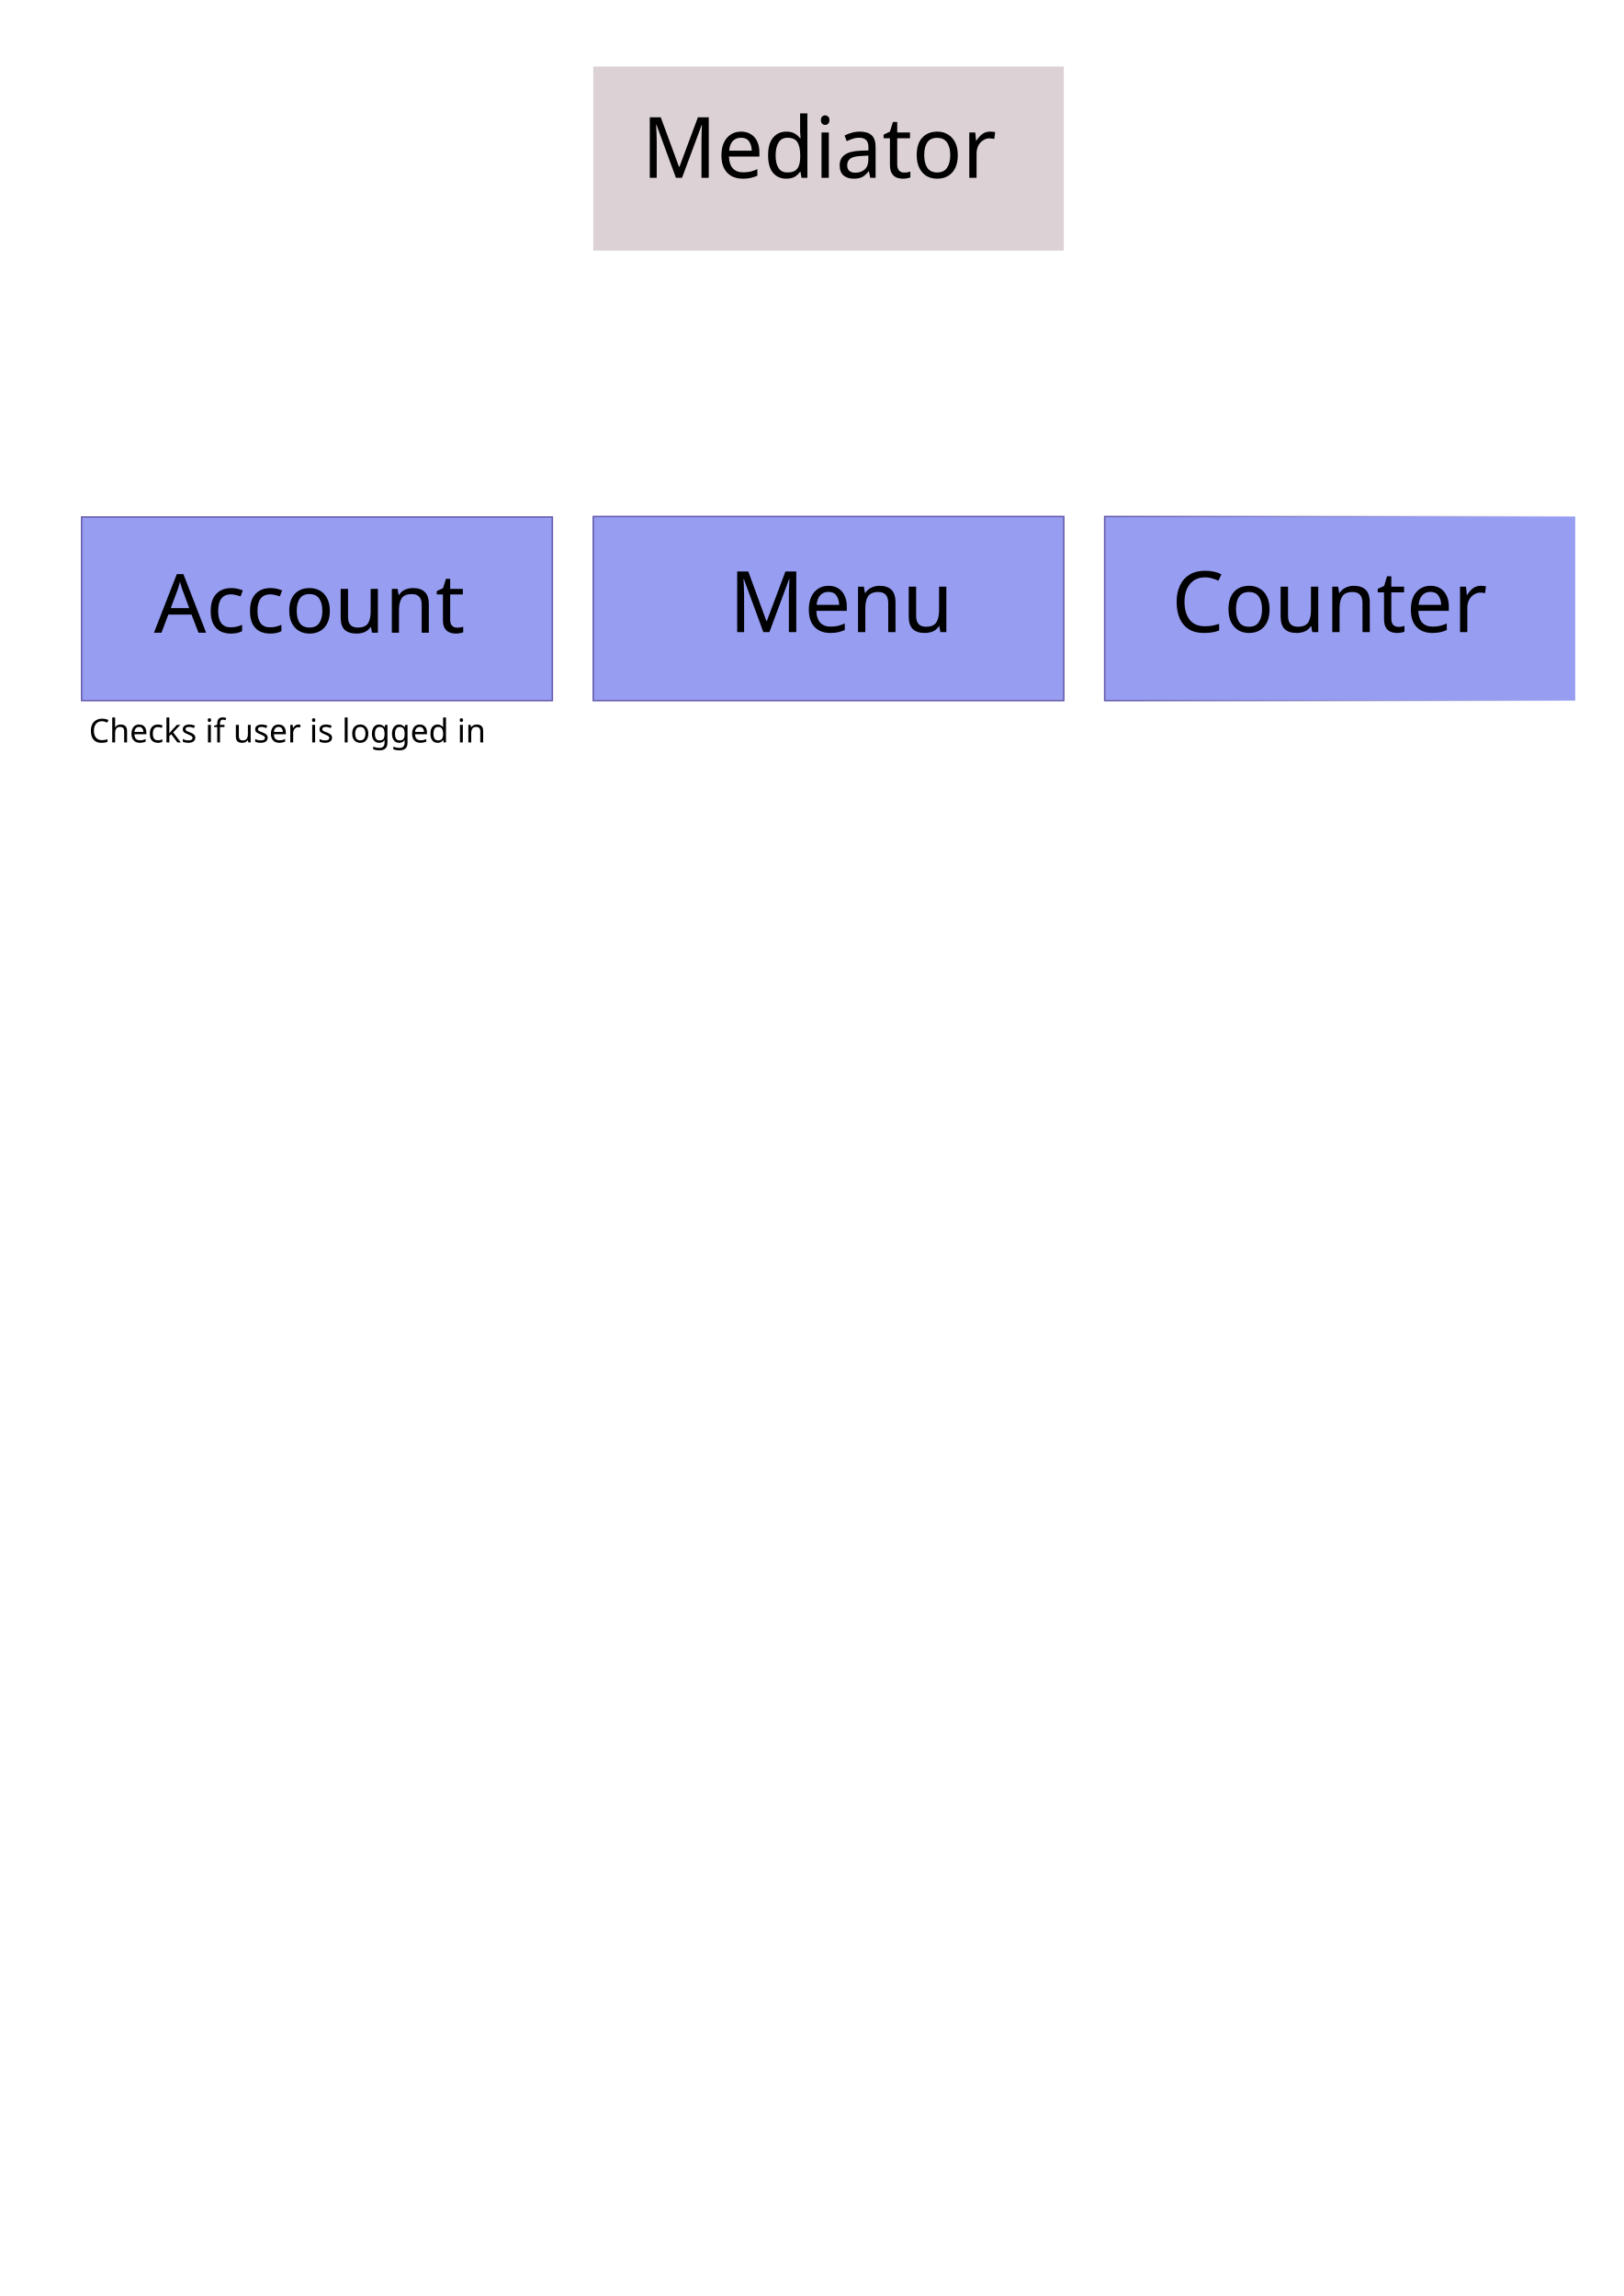
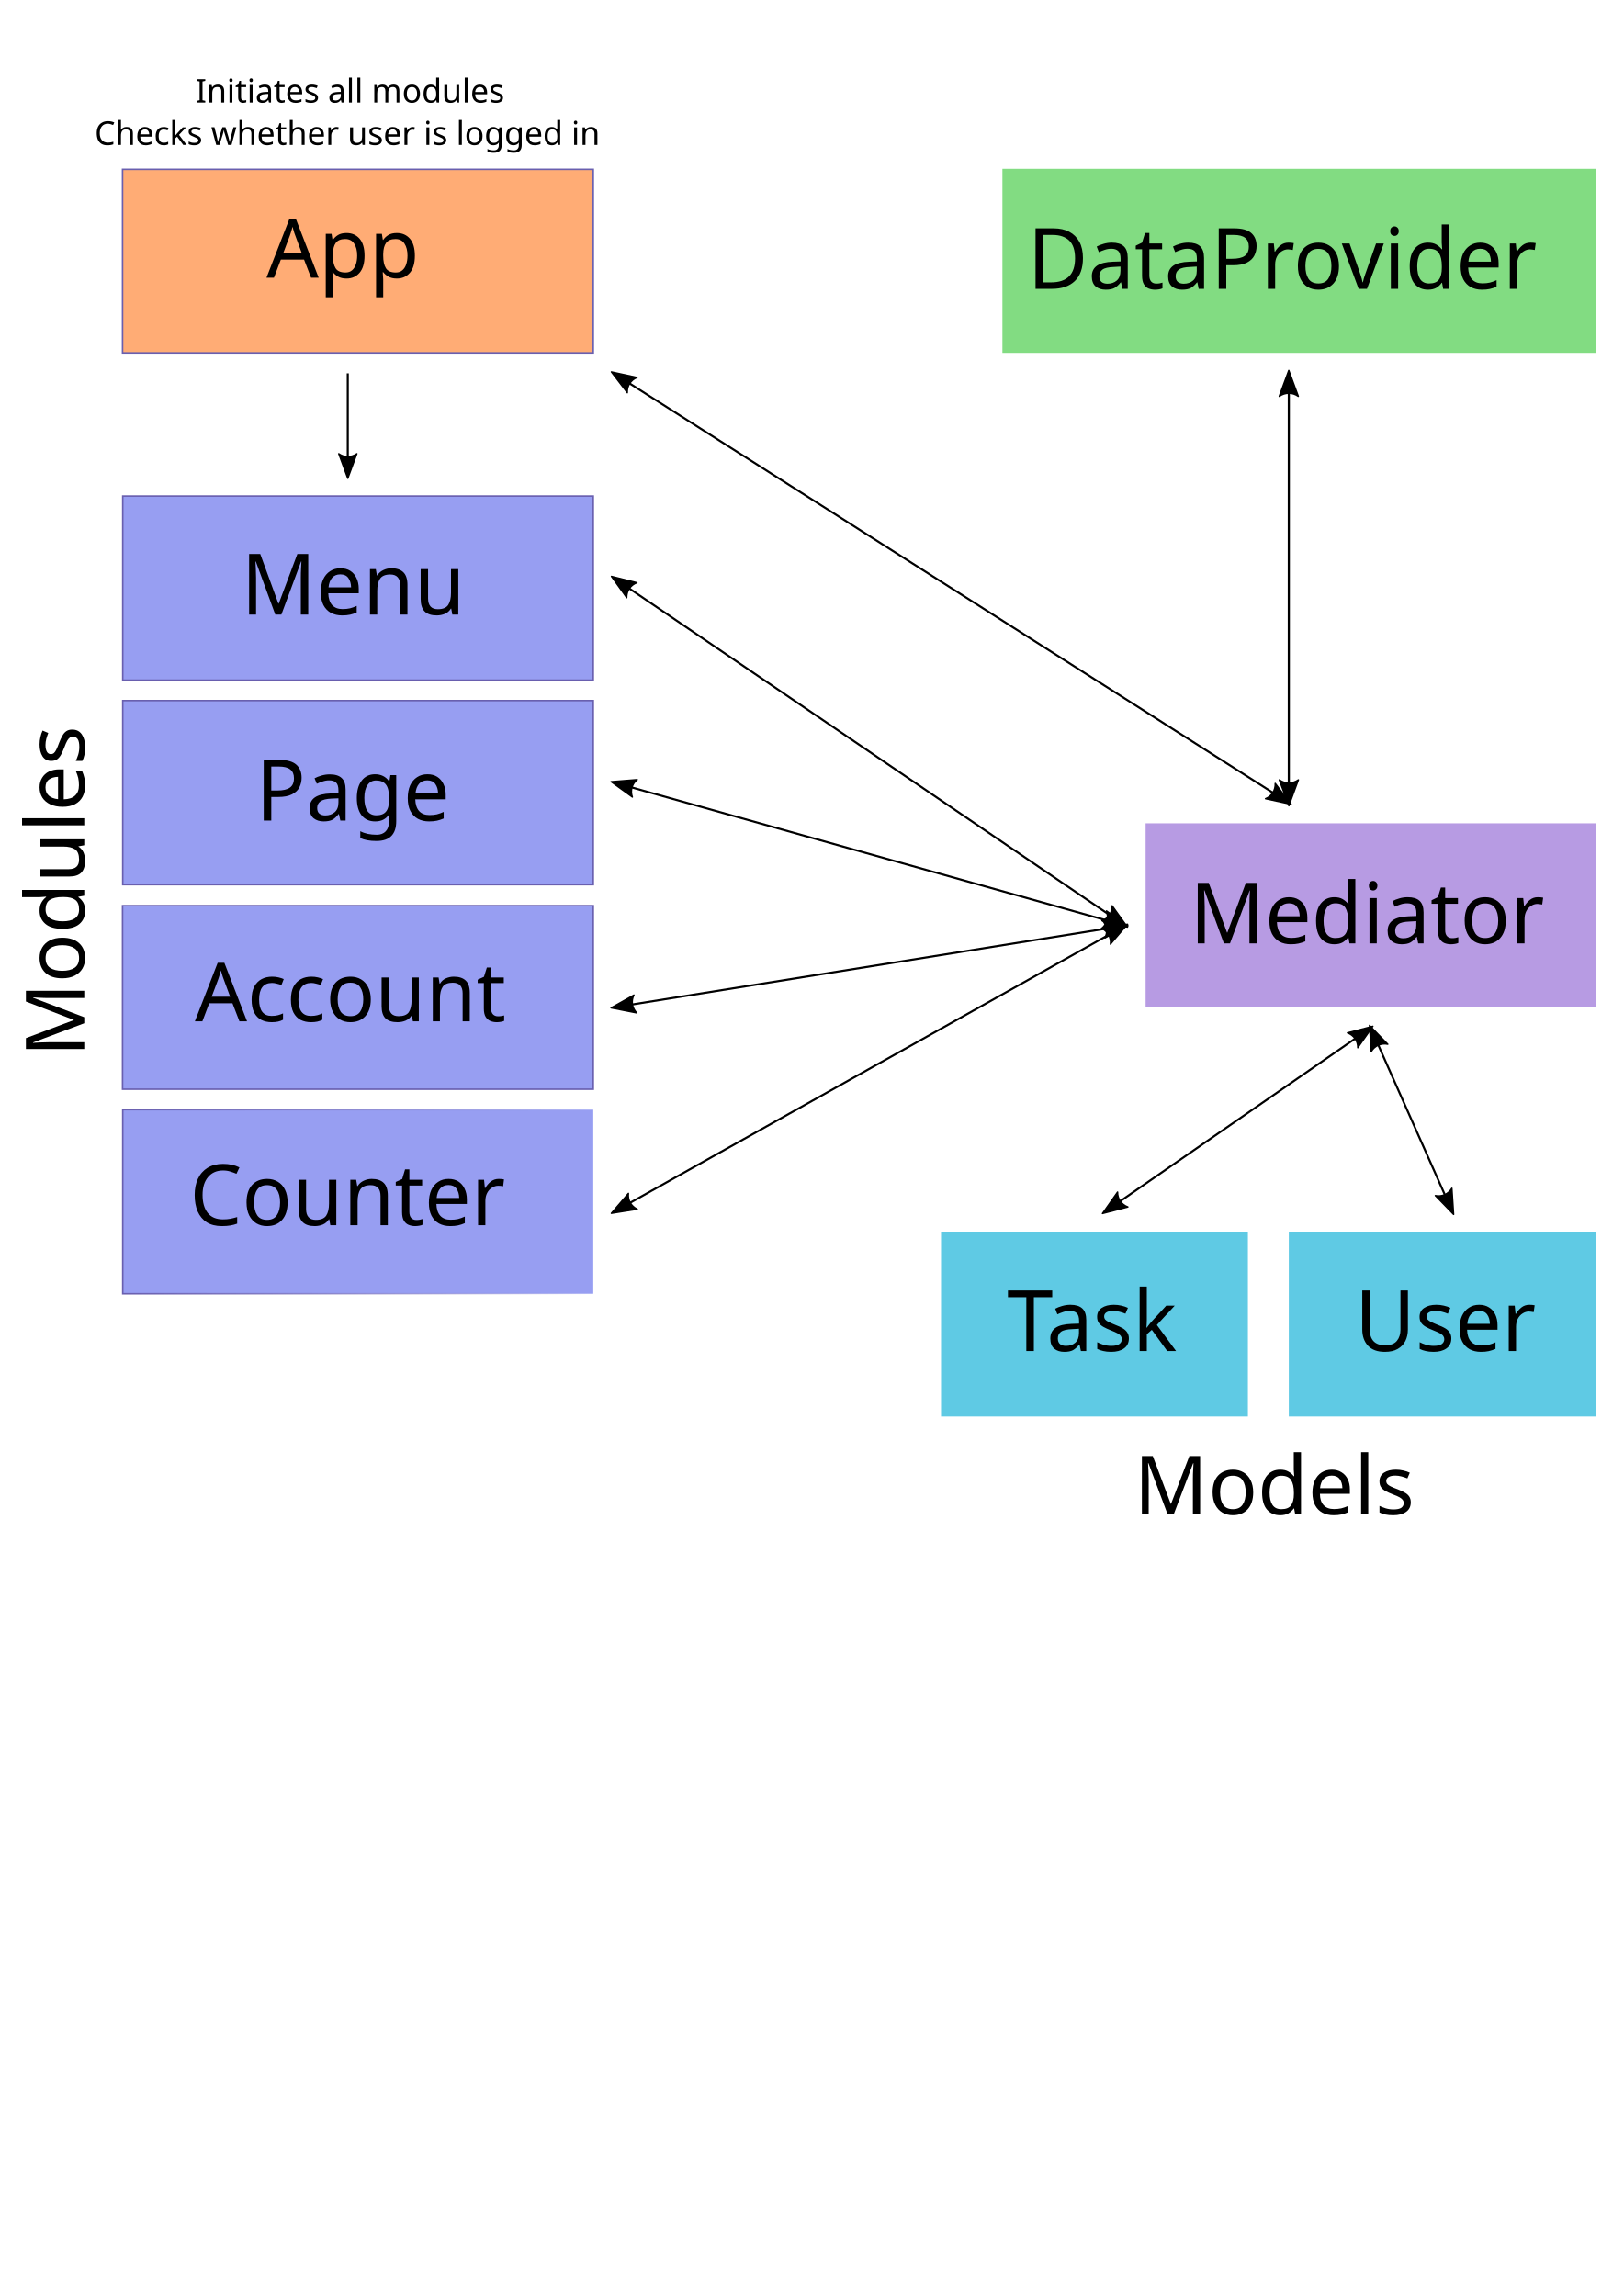
<svg xmlns="http://www.w3.org/2000/svg" xmlns:xlink="http://www.w3.org/1999/xlink" width="210mm" height="297mm" viewBox="0 0 210 297" version="1.1" id="svg8">
  <defs id="defs2">
+     <marker style="overflow:visible;" id="marker7846" refX="0.0" refY="0.0" orient="auto">
+       <path transform="scale(1.1) rotate(180) translate(1,0)" d="M 8.719,4.034 L -2.207,0.016 L 8.719,-4.002 C 6.973,-1.63 6.983,1.616 8.719,4.034 z " style="fill-rule:evenodd;stroke-width:0.625;stroke-linejoin:round;stroke:#000000;stroke-opacity:1;fill:#000000;fill-opacity:1" id="path7844" />
+     </marker>
+     <marker style="overflow:visible" id="marker7692" refX="0.0" refY="0.0" orient="auto">
+       <path transform="scale(1.1) translate(1,0)" d="M 8.719,4.034 L -2.207,0.016 L 8.719,-4.002 C 6.973,-1.63 6.983,1.616 8.719,4.034 z " style="fill-rule:evenodd;stroke-width:0.625;stroke-linejoin:round;stroke:#000000;stroke-opacity:1;fill:#000000;fill-opacity:1" id="path7690" />
+     </marker>
+     <marker orient="auto" refY="0.0" refX="0.0" id="marker7538" style="overflow:visible;">
+       <path id="path7536" style="fill-rule:evenodd;stroke-width:0.625;stroke-linejoin:round;stroke:#000000;stroke-opacity:1;fill:#000000;fill-opacity:1" d="M 8.719,4.034 L -2.207,0.016 L 8.719,-4.002 C 6.973,-1.63 6.983,1.616 8.719,4.034 z " transform="scale(1.1) rotate(180) translate(1,0)" />
+     </marker>
+     <marker orient="auto" refY="0.0" refX="0.0" id="marker7396" style="overflow:visible">
+       <path id="path7394" style="fill-rule:evenodd;stroke-width:0.625;stroke-linejoin:round;stroke:#000000;stroke-opacity:1;fill:#000000;fill-opacity:1" d="M 8.719,4.034 L -2.207,0.016 L 8.719,-4.002 C 6.973,-1.63 6.983,1.616 8.719,4.034 z " transform="scale(1.1) translate(1,0)" />
+     </marker>
+     <marker style="overflow:visible;" id="marker7260" refX="0.0" refY="0.0" orient="auto">
+       <path transform="scale(1.1) rotate(180) translate(1,0)" d="M 8.719,4.034 L -2.207,0.016 L 8.719,-4.002 C 6.973,-1.63 6.983,1.616 8.719,4.034 z " style="fill-rule:evenodd;stroke-width:0.625;stroke-linejoin:round;stroke:#000000;stroke-opacity:1;fill:#000000;fill-opacity:1" id="path7258" />
+     </marker>
+     <marker style="overflow:visible" id="marker7130" refX="0.0" refY="0.0" orient="auto">
+       <path transform="scale(1.1) translate(1,0)" d="M 8.719,4.034 L -2.207,0.016 L 8.719,-4.002 C 6.973,-1.63 6.983,1.616 8.719,4.034 z " style="fill-rule:evenodd;stroke-width:0.625;stroke-linejoin:round;stroke:#000000;stroke-opacity:1;fill:#000000;fill-opacity:1" id="path7128" />
+     </marker>
+     <marker orient="auto" refY="0.0" refX="0.0" id="marker6422" style="overflow:visible;">
+       <path id="path6420" style="fill-rule:evenodd;stroke-width:0.625;stroke-linejoin:round;stroke:#000000;stroke-opacity:1;fill:#000000;fill-opacity:1" d="M 8.719,4.034 L -2.207,0.016 L 8.719,-4.002 C 6.973,-1.63 6.983,1.616 8.719,4.034 z " transform="scale(1.1) rotate(180) translate(1,0)" />
+     </marker>
+     <marker orient="auto" refY="0.0" refX="0.0" id="marker6304" style="overflow:visible">
+       <path id="path6302" style="fill-rule:evenodd;stroke-width:0.625;stroke-linejoin:round;stroke:#000000;stroke-opacity:1;fill:#000000;fill-opacity:1" d="M 8.719,4.034 L -2.207,0.016 L 8.719,-4.002 C 6.973,-1.63 6.983,1.616 8.719,4.034 z " transform="scale(1.1) translate(1,0)" />
+     </marker>
+     <marker style="overflow:visible;" id="marker6196" refX="0.0" refY="0.0" orient="auto">
+       <path transform="scale(1.1) rotate(180) translate(1,0)" d="M 8.719,4.034 L -2.207,0.016 L 8.719,-4.002 C 6.973,-1.63 6.983,1.616 8.719,4.034 z " style="fill-rule:evenodd;stroke-width:0.625;stroke-linejoin:round;stroke:#000000;stroke-opacity:1;fill:#000000;fill-opacity:1" id="path6194" />
+     </marker>
+     <marker orient="auto" refY="0.0" refX="0.0" id="marker5895" style="overflow:visible;">
+       <path id="path5893" style="fill-rule:evenodd;stroke-width:0.625;stroke-linejoin:round;stroke:#000000;stroke-opacity:1;fill:#000000;fill-opacity:1" d="M 8.719,4.034 L -2.207,0.016 L 8.719,-4.002 C 6.973,-1.63 6.983,1.616 8.719,4.034 z " transform="scale(1.1) rotate(180) translate(1,0)" />
+     </marker>
+     <marker style="overflow:visible" id="marker5795" refX="0.0" refY="0.0" orient="auto">
+       <path transform="scale(1.1) translate(1,0)" d="M 8.719,4.034 L -2.207,0.016 L 8.719,-4.002 C 6.973,-1.63 6.983,1.616 8.719,4.034 z " style="fill-rule:evenodd;stroke-width:0.625;stroke-linejoin:round;stroke:#000000;stroke-opacity:1;fill:#000000;fill-opacity:1" id="path5793" />
+     </marker>
+     <marker orient="auto" refY="0.0" refX="0.0" id="marker5699" style="overflow:visible;">
+       <path id="path5697" style="fill-rule:evenodd;stroke-width:0.625;stroke-linejoin:round;stroke:#000000;stroke-opacity:1;fill:#000000;fill-opacity:1" d="M 8.719,4.034 L -2.207,0.016 L 8.719,-4.002 C 6.973,-1.63 6.983,1.616 8.719,4.034 z " transform="scale(1.1) rotate(180) translate(1,0)" />
+     </marker>
+     <marker orient="auto" refY="0.0" refX="0.0" id="marker5611" style="overflow:visible">
+       <path id="path5609" style="fill-rule:evenodd;stroke-width:0.625;stroke-linejoin:round;stroke:#000000;stroke-opacity:1;fill:#000000;fill-opacity:1" d="M 8.719,4.034 L -2.207,0.016 L 8.719,-4.002 C 6.973,-1.63 6.983,1.616 8.719,4.034 z " transform="scale(1.1) translate(1,0)" />
+     </marker>
+     <marker style="overflow:visible;" id="marker5527" refX="0.0" refY="0.0" orient="auto">
+       <path transform="scale(1.1) rotate(180) translate(1,0)" d="M 8.719,4.034 L -2.207,0.016 L 8.719,-4.002 C 6.973,-1.63 6.983,1.616 8.719,4.034 z " style="fill-rule:evenodd;stroke-width:0.625;stroke-linejoin:round;stroke:#000000;stroke-opacity:1;fill:#000000;fill-opacity:1" id="path5525" />
+     </marker>
+     <marker orient="auto" refY="0.0" refX="0.0" id="marker5307" style="overflow:visible;">
+       <path id="path4721" style="fill-rule:evenodd;stroke-width:0.625;stroke-linejoin:round;stroke:#000000;stroke-opacity:1;fill:#000000;fill-opacity:1" d="M 8.719,4.034 L -2.207,0.016 L 8.719,-4.002 C 6.973,-1.63 6.983,1.616 8.719,4.034 z " transform="scale(1.1) rotate(180) translate(1,0)" />
+     </marker>
+     <marker style="overflow:visible" id="marker5118" refX="0.0" refY="0.0" orient="auto">
+       <path transform="scale(1.1) translate(1,0)" d="M 8.719,4.034 L -2.207,0.016 L 8.719,-4.002 C 6.973,-1.63 6.983,1.616 8.719,4.034 z " style="fill-rule:evenodd;stroke-width:0.625;stroke-linejoin:round;stroke:#000000;stroke-opacity:1;fill:#000000;fill-opacity:1" id="path5116" />
+     </marker>
+     <marker style="overflow:visible;" id="marker5054" refX="0.0" refY="0.0" orient="auto">
+       <path transform="scale(0.8) rotate(180) translate(12.5,0)" style="fill-rule:evenodd;stroke:#000000;stroke-width:1pt;stroke-opacity:1;fill:#000000;fill-opacity:1" d="M 0.0,0.0 L 5.0,-5.0 L -12.5,0.0 L 5.0,5.0 L 0.0,0.0 z " id="path5052" />
+     </marker>
    <linearGradient id="linearGradient986">
      <stop style="stop-color:#100080;stop-opacity:1;" offset="0" id="stop982" />
      <stop style="stop-color:#100080;stop-opacity:0;" offset="1" id="stop984" />
    </linearGradient>
    <marker orient="auto" refY="0.0" refX="0.0" id="Arrow2Lstart" style="overflow:visible">
      <path id="path4539" style="fill-rule:evenodd;stroke-width:0.625;stroke-linejoin:round;stroke:#000000;stroke-opacity:1;fill:#000000;fill-opacity:1" d="M 8.719,4.034 L -2.207,0.016 L 8.719,-4.002 C 6.973,-1.63 6.983,1.616 8.719,4.034 z " transform="scale(1.1) translate(1,0)" />
    </marker>
    <marker orient="auto" refY="0.0" refX="0.0" id="marker5312" style="overflow:visible;">
      <path id="path5310" style="fill-rule:evenodd;stroke-width:0.625;stroke-linejoin:round;stroke:#000000;stroke-opacity:1;fill:#000000;fill-opacity:1" d="M 8.719,4.034 L -2.207,0.016 L 8.719,-4.002 C 6.973,-1.63 6.983,1.616 8.719,4.034 z " transform="scale(1.1) rotate(180) translate(1,0)" />
    </marker>
    <marker orient="auto" refY="0.0" refX="0.0" id="marker5271" style="overflow:visible;">
      <path id="path5269" style="fill-rule:evenodd;stroke-width:0.625;stroke-linejoin:round;stroke:#000000;stroke-opacity:1;fill:#000000;fill-opacity:1" d="M 8.719,4.034 L -2.207,0.016 L 8.719,-4.002 C 6.973,-1.63 6.983,1.616 8.719,4.034 z " transform="scale(1.1) rotate(180) translate(1,0)" />
    </marker>
    <marker orient="auto" refY="0.0" refX="0.0" id="Arrow2Lend" style="overflow:visible;">
      <path id="path4542" style="fill-rule:evenodd;stroke-width:0.625;stroke-linejoin:round;stroke:#000000;stroke-opacity:1;fill:#000000;fill-opacity:1" d="M 8.719,4.034 L -2.207,0.016 L 8.719,-4.002 C 6.973,-1.63 6.983,1.616 8.719,4.034 z " transform="scale(1.1) rotate(180) translate(1,0)" />
    </marker>
    <marker orient="auto" refY="0" refX="0" id="marker5312-8" style="overflow:visible">
      <path id="path5310-3" style="fill:#000000;fill-opacity:1;fill-rule:evenodd;stroke:#000000;stroke-width:0.625;stroke-linejoin:round;stroke-opacity:1" d="M 8.719,4.034 -2.207,0.016 8.719,-4.002 c -1.745,2.372 -1.735,5.617 -6e-7,8.035 z" transform="matrix(-1.1,0,0,-1.1,-1.1,0)" />
    </marker>
-     <linearGradient xlink:href="#linearGradient986" id="linearGradient988" x1="137.583" y1="78.719" x2="198.438" y2="78.719" gradientUnits="userSpaceOnUse" gradientTransform="translate(5.291672)" />
+     <linearGradient xlink:href="#linearGradient986" id="linearGradient988" x1="137.583" y1="78.719" x2="198.438" y2="78.719" gradientUnits="userSpaceOnUse" gradientTransform="translate(-121.7083,76.72917)" />
  </defs>
  <g id="layer1">
-     <rect style="opacity:0.628;fill:#3f4de7;fill-opacity:0.86;stroke-width:0.198;stroke-miterlimit:4;stroke-dasharray:none;stroke:#100080;stroke-opacity:1" id="rect882-0" width="60.88" height="23.744" x="10.557" y="66.881" />
-     <text xml:space="preserve" style="font-style:normal;font-weight:normal;font-size:10.583px;line-height:1.25;font-family:sans-serif;letter-spacing:0px;word-spacing:0px;fill:#000000;fill-opacity:1;stroke:none;stroke-width:0.265" x="19.912" y="81.848" id="text886-4">
-       <tspan id="tspan884-8" x="19.912" y="81.848" style="stroke-width:0.265">Account</tspan>
+     <rect style="opacity:0.628;fill:#3f4de7;fill-opacity:0.86;stroke:#100080;stroke-width:0.198;stroke-miterlimit:4;stroke-dasharray:none;stroke-opacity:1" id="rect882-0" width="60.88" height="23.744" x="15.849" y="117.152" />
+     <text xml:space="preserve" style="font-style:normal;font-weight:normal;font-size:10.583px;line-height:1.25;font-family:sans-serif;letter-spacing:0px;word-spacing:0px;fill:#000000;fill-opacity:1;stroke:none;stroke-width:0.265" x="25.203" y="132.119" id="text886-4">
+       <tspan id="tspan884-8" x="25.203" y="132.119" style="stroke-width:0.265">Account</tspan>
    </text>
-     <rect style="opacity:0.628;fill:#3f4de7;fill-opacity:0.86;stroke-width:0.198;stroke-miterlimit:4;stroke-dasharray:none;stroke:#100080;stroke-opacity:1" id="rect882-0-5" width="60.854" height="23.813" x="76.729" y="66.812" />
-     <text xml:space="preserve" style="font-style:normal;font-weight:normal;font-size:10.836px;line-height:1.25;font-family:sans-serif;letter-spacing:0px;word-spacing:0px;fill:#000000;fill-opacity:1;stroke:none;stroke-width:0.271" x="95.423" y="80.81" id="text886-4-0" transform="scale(0.9883269,1.011811)">
-       <tspan id="tspan884-8-3" x="95.423" y="80.81" style="stroke-width:0.271">Menu</tspan>
+     <rect style="opacity:0.628;fill:#3f4de7;fill-opacity:0.86;stroke:#100080;stroke-width:0.198;stroke-miterlimit:4;stroke-dasharray:none;stroke-opacity:1" id="rect882-0-5" width="60.854" height="23.813" x="15.875" y="90.625" />
+     <text xml:space="preserve" style="font-style:normal;font-weight:normal;font-size:10.836px;line-height:1.25;font-family:sans-serif;letter-spacing:0px;word-spacing:0px;fill:#000000;fill-opacity:1;stroke:none;stroke-width:0.271" x="33.468" y="104.905" id="text886-4-0" transform="scale(0.9883269,1.011811)">
+       <tspan id="tspan884-8-3" x="33.468" y="104.905" style="stroke-width:0.271">Page</tspan>
    </text>
-     <rect style="opacity:0.628;fill:#3f4de7;fill-opacity:0.86;stroke:url(#linearGradient988);stroke-width:0.198;stroke-miterlimit:4;stroke-dasharray:none" id="rect882-0-0" width="60.854" height="23.813" x="142.875" y="66.812" />
-     <text xml:space="preserve" style="font-style:normal;font-weight:normal;font-size:10.836px;line-height:1.25;font-family:sans-serif;letter-spacing:0px;word-spacing:0px;fill:#000000;fill-opacity:1;stroke:none;stroke-width:0.271" x="153.32" y="80.81" id="text886-4-8" transform="scale(0.9883269,1.011811)">
-       <tspan id="tspan884-8-36" x="153.32" y="80.81" style="stroke-width:0.271">Counter</tspan>
+     <rect style="opacity:0.628;fill:#3f4de7;fill-opacity:0.86;stroke:url(#linearGradient988);stroke-width:0.198;stroke-miterlimit:4;stroke-dasharray:none" id="rect882-0-0" width="60.854" height="23.813" x="15.875" y="143.542" />
+     <text xml:space="preserve" style="font-style:normal;font-weight:normal;font-size:10.836px;line-height:1.25;font-family:sans-serif;letter-spacing:0px;word-spacing:0px;fill:#000000;fill-opacity:1;stroke:none;stroke-width:0.271" x="24.82" y="156.644" id="text886-4-8" transform="scale(0.9883269,1.011811)">
+       <tspan id="tspan884-8-36" x="24.82" y="156.644" style="stroke-width:0.271">Counter</tspan>
    </text>
-     <rect style="opacity:0.628;fill:#c8b7be;stroke-width:0.198;stroke-miterlimit:4;stroke-dasharray:none" id="rect882-00" width="60.854" height="23.812" x="76.729" y="8.604" />
-     <text xml:space="preserve" style="font-style:normal;font-weight:normal;font-size:10.835px;line-height:1.25;font-family:sans-serif;letter-spacing:0px;word-spacing:0px;fill:#000000;fill-opacity:1;stroke:none;stroke-width:0.271" x="83.999" y="22.73" id="text886-5" transform="scale(0.9881701,1.011972)">
-       <tspan id="tspan884-0" x="83.999" y="22.73" style="stroke-width:0.271">Mediator</tspan>
+     <rect style="opacity:0.628;fill:#8d5fd3;stroke-width:0.194;stroke-miterlimit:4;stroke-dasharray:none" id="rect882-00" width="58.208" height="23.812" x="148.167" y="106.5" />
+     <text xml:space="preserve" style="font-style:normal;font-weight:normal;font-size:10.835px;line-height:1.25;font-family:sans-serif;letter-spacing:0px;word-spacing:0px;fill:#000000;fill-opacity:1;stroke:none;stroke-width:0.271" x="155.718" y="120.589" id="text886-5" transform="scale(0.9881701,1.011972)">
+       <tspan id="tspan884-0" x="155.718" y="120.589" style="stroke-width:0.271">Mediator</tspan>
    </text>
-     <text xml:space="preserve" style="font-style:normal;font-weight:normal;font-size:4.514px;line-height:1.25;font-family:sans-serif;letter-spacing:0px;word-spacing:0px;fill:#000000;fill-opacity:1;stroke:none;stroke-width:0.113" x="11.531" y="95.713" id="text1027" transform="scale(0.9965754,1.003436)">
-       <tspan id="tspan1025" x="11.531" y="95.713" style="stroke-width:0.113;-inkscape-font-specification:'sans-serif, Normal';font-family:sans-serif;font-weight:normal;font-style:normal;font-stretch:normal;font-variant:normal;font-size:4.233px;text-anchor:start;text-align:start;writing-mode:lr;font-variant-ligatures:normal;font-variant-caps:normal;font-variant-numeric:normal;font-feature-settings:normal">Checks if user is logged in</tspan>
+     <text xml:space="preserve" style="font-style:normal;font-weight:normal;font-size:4.514px;line-height:1.25;font-family:sans-serif;letter-spacing:0px;word-spacing:0px;fill:#000000;fill-opacity:1;stroke:none;stroke-width:0.113" x="12.29" y="18.682" id="text1027" transform="scale(0.9965754,1.003436)">
+       <tspan id="tspan1025" x="12.29" y="18.682" style="font-style:normal;font-variant:normal;font-weight:normal;font-stretch:normal;font-size:4.233px;font-family:sans-serif;-inkscape-font-specification:'sans-serif, Normal';font-variant-ligatures:normal;font-variant-caps:normal;font-variant-numeric:normal;font-feature-settings:normal;text-align:start;writing-mode:lr-tb;text-anchor:start;stroke-width:0.113">Checks whether user is logged in</tspan>
    </text>
+     <rect style="opacity:0.628;fill:#ff6600;fill-opacity:0.86;stroke:#100080;stroke-width:0.198;stroke-miterlimit:4;stroke-dasharray:none;stroke-opacity:1" id="rect882-0-1" width="60.88" height="23.744" x="15.849" y="21.902" />
+     <text xml:space="preserve" style="font-style:normal;font-weight:normal;font-size:10.583px;line-height:1.25;font-family:sans-serif;letter-spacing:0px;word-spacing:0px;fill:#000000;fill-opacity:1;stroke:none;stroke-width:0.265" x="34.464" y="35.924" id="text886-4-1">
+       <tspan x="34.464" y="35.924" style="stroke-width:0.265" id="tspan3804">App</tspan>
+     </text>
+     <text xml:space="preserve" style="font-style:normal;font-weight:normal;font-size:4.514px;line-height:1.25;font-family:sans-serif;letter-spacing:0px;word-spacing:0px;fill:#000000;fill-opacity:1;stroke:none;stroke-width:0.113" x="25.375" y="13.22" id="text1027-4" transform="scale(0.9965754,1.003436)">
+       <tspan id="tspan1025-3" x="25.375" y="13.22" style="font-style:normal;font-variant:normal;font-weight:normal;font-stretch:normal;font-size:4.233px;font-family:sans-serif;-inkscape-font-specification:'sans-serif, Normal';font-variant-ligatures:normal;font-variant-caps:normal;font-variant-numeric:normal;font-feature-settings:normal;text-align:start;writing-mode:lr-tb;text-anchor:start;stroke-width:0.113">Initiates all modules</tspan>
+     </text>
+     <rect style="opacity:0.628;fill:#3f4de7;fill-opacity:0.86;stroke:#100080;stroke-width:0.198;stroke-miterlimit:4;stroke-dasharray:none;stroke-opacity:1" id="rect882-0-5-6" width="60.854" height="23.813" x="15.875" y="64.167" />
+     <text xml:space="preserve" style="font-style:normal;font-weight:normal;font-size:10.836px;line-height:1.25;font-family:sans-serif;letter-spacing:0px;word-spacing:0px;fill:#000000;fill-opacity:1;stroke:none;stroke-width:0.271" x="31.556" y="78.569" id="text886-4-0-9" transform="scale(0.9883269,1.011811)">
+       <tspan id="tspan884-8-3-1" x="31.556" y="78.569" style="stroke-width:0.271">Menu</tspan>
+     </text>
+     <path style="fill:none;stroke:#000000;stroke-width:0.265;stroke-linecap:butt;stroke-linejoin:miter;stroke-miterlimit:4;stroke-dasharray:none;stroke-opacity:1;marker-start:url(#Arrow2Lstart);marker-end:url(#marker5527)" d="m 79.375,74.75 66.146,44.979" id="path3851" />
+     <path style="fill:none;stroke:#000000;stroke-width:0.265px;stroke-linecap:butt;stroke-linejoin:miter;stroke-opacity:1;marker-start:url(#marker5118);marker-end:url(#marker5307)" d="M 79.375,156.771 145.521,119.729" id="path5044" />
+     <path style="fill:none;stroke:#000000;stroke-width:0.265px;stroke-linecap:butt;stroke-linejoin:miter;stroke-opacity:1;marker-start:url(#marker5611);marker-end:url(#marker5699)" d="m 79.375,101.208 66.146,18.521" id="path5601" />
+     <path style="fill:none;stroke:#000000;stroke-width:0.265px;stroke-linecap:butt;stroke-linejoin:miter;stroke-opacity:1;marker-start:url(#marker5795);marker-end:url(#marker5895)" d="M 79.375,130.312 145.521,119.729" id="path5785" />
+     <text xml:space="preserve" style="font-style:normal;font-weight:normal;font-size:10.583px;line-height:1.25;font-family:sans-serif;letter-spacing:0px;word-spacing:0px;fill:#000000;fill-opacity:1;stroke:none;stroke-width:0.265" x="-136.723" y="10.9" id="text6163" transform="rotate(-90)">
+       <tspan id="tspan6161" x="-136.723" y="10.9" style="stroke-width:0.265">Modules</tspan>
+     </text>
+     <rect style="opacity:0.628;fill:#37c837;stroke-width:0.222;stroke-miterlimit:4;stroke-dasharray:none" id="rect882-00-6" width="76.729" height="23.812" x="129.646" y="21.833" />
+     <text xml:space="preserve" style="font-style:normal;font-weight:normal;font-size:10.835px;line-height:1.25;font-family:sans-serif;letter-spacing:0px;word-spacing:0px;fill:#000000;fill-opacity:1;stroke:none;stroke-width:0.271" x="134.49" y="36.923" id="text886-5-3" transform="scale(0.9881701,1.011972)">
+       <tspan id="tspan884-0-5" x="134.49" y="36.923" style="stroke-width:0.271">DataProvider</tspan>
+     </text>
+     <path style="fill:none;stroke:#000000;stroke-width:0.265px;stroke-linecap:butt;stroke-linejoin:miter;stroke-opacity:1;marker-end:url(#marker6196)" d="M 44.979,48.292 V 61.521" id="path6186" />
+     <path style="fill:none;stroke:#000000;stroke-width:0.278px;stroke-linecap:butt;stroke-linejoin:miter;stroke-opacity:1;marker-start:url(#marker6304);marker-end:url(#marker6422)" d="M 166.688,48.292 V 103.854" id="path6294" />
+     <rect style="opacity:0.628;fill:#00aad4;stroke-width:0.16;stroke-miterlimit:4;stroke-dasharray:none" id="rect882-00-1" width="39.688" height="23.812" x="121.708" y="159.417" />
+     <text xml:space="preserve" style="font-style:normal;font-weight:normal;font-size:10.835px;line-height:1.25;font-family:sans-serif;letter-spacing:0px;word-spacing:0px;fill:#000000;fill-opacity:1;stroke:none;stroke-width:0.271" x="131.812" y="172.692" id="text886-5-5" transform="scale(0.9881701,1.011972)">
+       <tspan id="tspan884-0-8" x="131.812" y="172.692" style="stroke-width:0.271">Task</tspan>
+     </text>
+     <rect style="opacity:0.628;fill:#00aad4;stroke-width:0.16;stroke-miterlimit:4;stroke-dasharray:none" id="rect882-00-1-8" width="39.688" height="23.812" x="166.687" y="159.417" />
+     <text xml:space="preserve" style="font-style:normal;font-weight:normal;font-size:10.835px;line-height:1.25;font-family:sans-serif;letter-spacing:0px;word-spacing:0px;fill:#000000;fill-opacity:1;stroke:none;stroke-width:0.271" x="177.33" y="172.692" id="text886-5-5-4" transform="scale(0.9881701,1.011972)">
+       <tspan id="tspan884-0-8-5" x="177.33" y="172.692" style="stroke-width:0.271">User</tspan>
+     </text>
+     <path style="fill:none;stroke:#000000;stroke-width:0.265px;stroke-linecap:butt;stroke-linejoin:miter;stroke-opacity:1;marker-start:url(#marker7396);marker-end:url(#marker7538)" d="M 177.271,132.958 142.875,156.771" id="path7118" />
+     <path style="fill:none;stroke:#000000;stroke-width:0.265px;stroke-linecap:butt;stroke-linejoin:miter;stroke-opacity:1;marker-start:url(#marker7130);marker-end:url(#marker7260)" d="m 187.854,156.771 -10.583,-23.812" id="path7120" />
+     <text xml:space="preserve" style="font-style:normal;font-weight:normal;font-size:10.583px;line-height:1.25;font-family:sans-serif;letter-spacing:0px;word-spacing:0px;fill:#000000;fill-opacity:1;stroke:none;stroke-width:0.265" x="146.655" y="195.891" id="text7680">
+       <tspan id="tspan7678" x="146.655" y="195.891" style="stroke-width:0.265">Models</tspan>
+     </text>
+     <path style="fill:none;stroke:#000000;stroke-width:0.265px;stroke-linecap:butt;stroke-linejoin:miter;stroke-opacity:1;marker-start:url(#marker7692);marker-end:url(#marker7846)" d="M 79.375,48.292 166.688,103.854" id="path7682" />
  </g>
  <g id="layer2" />
</svg>
